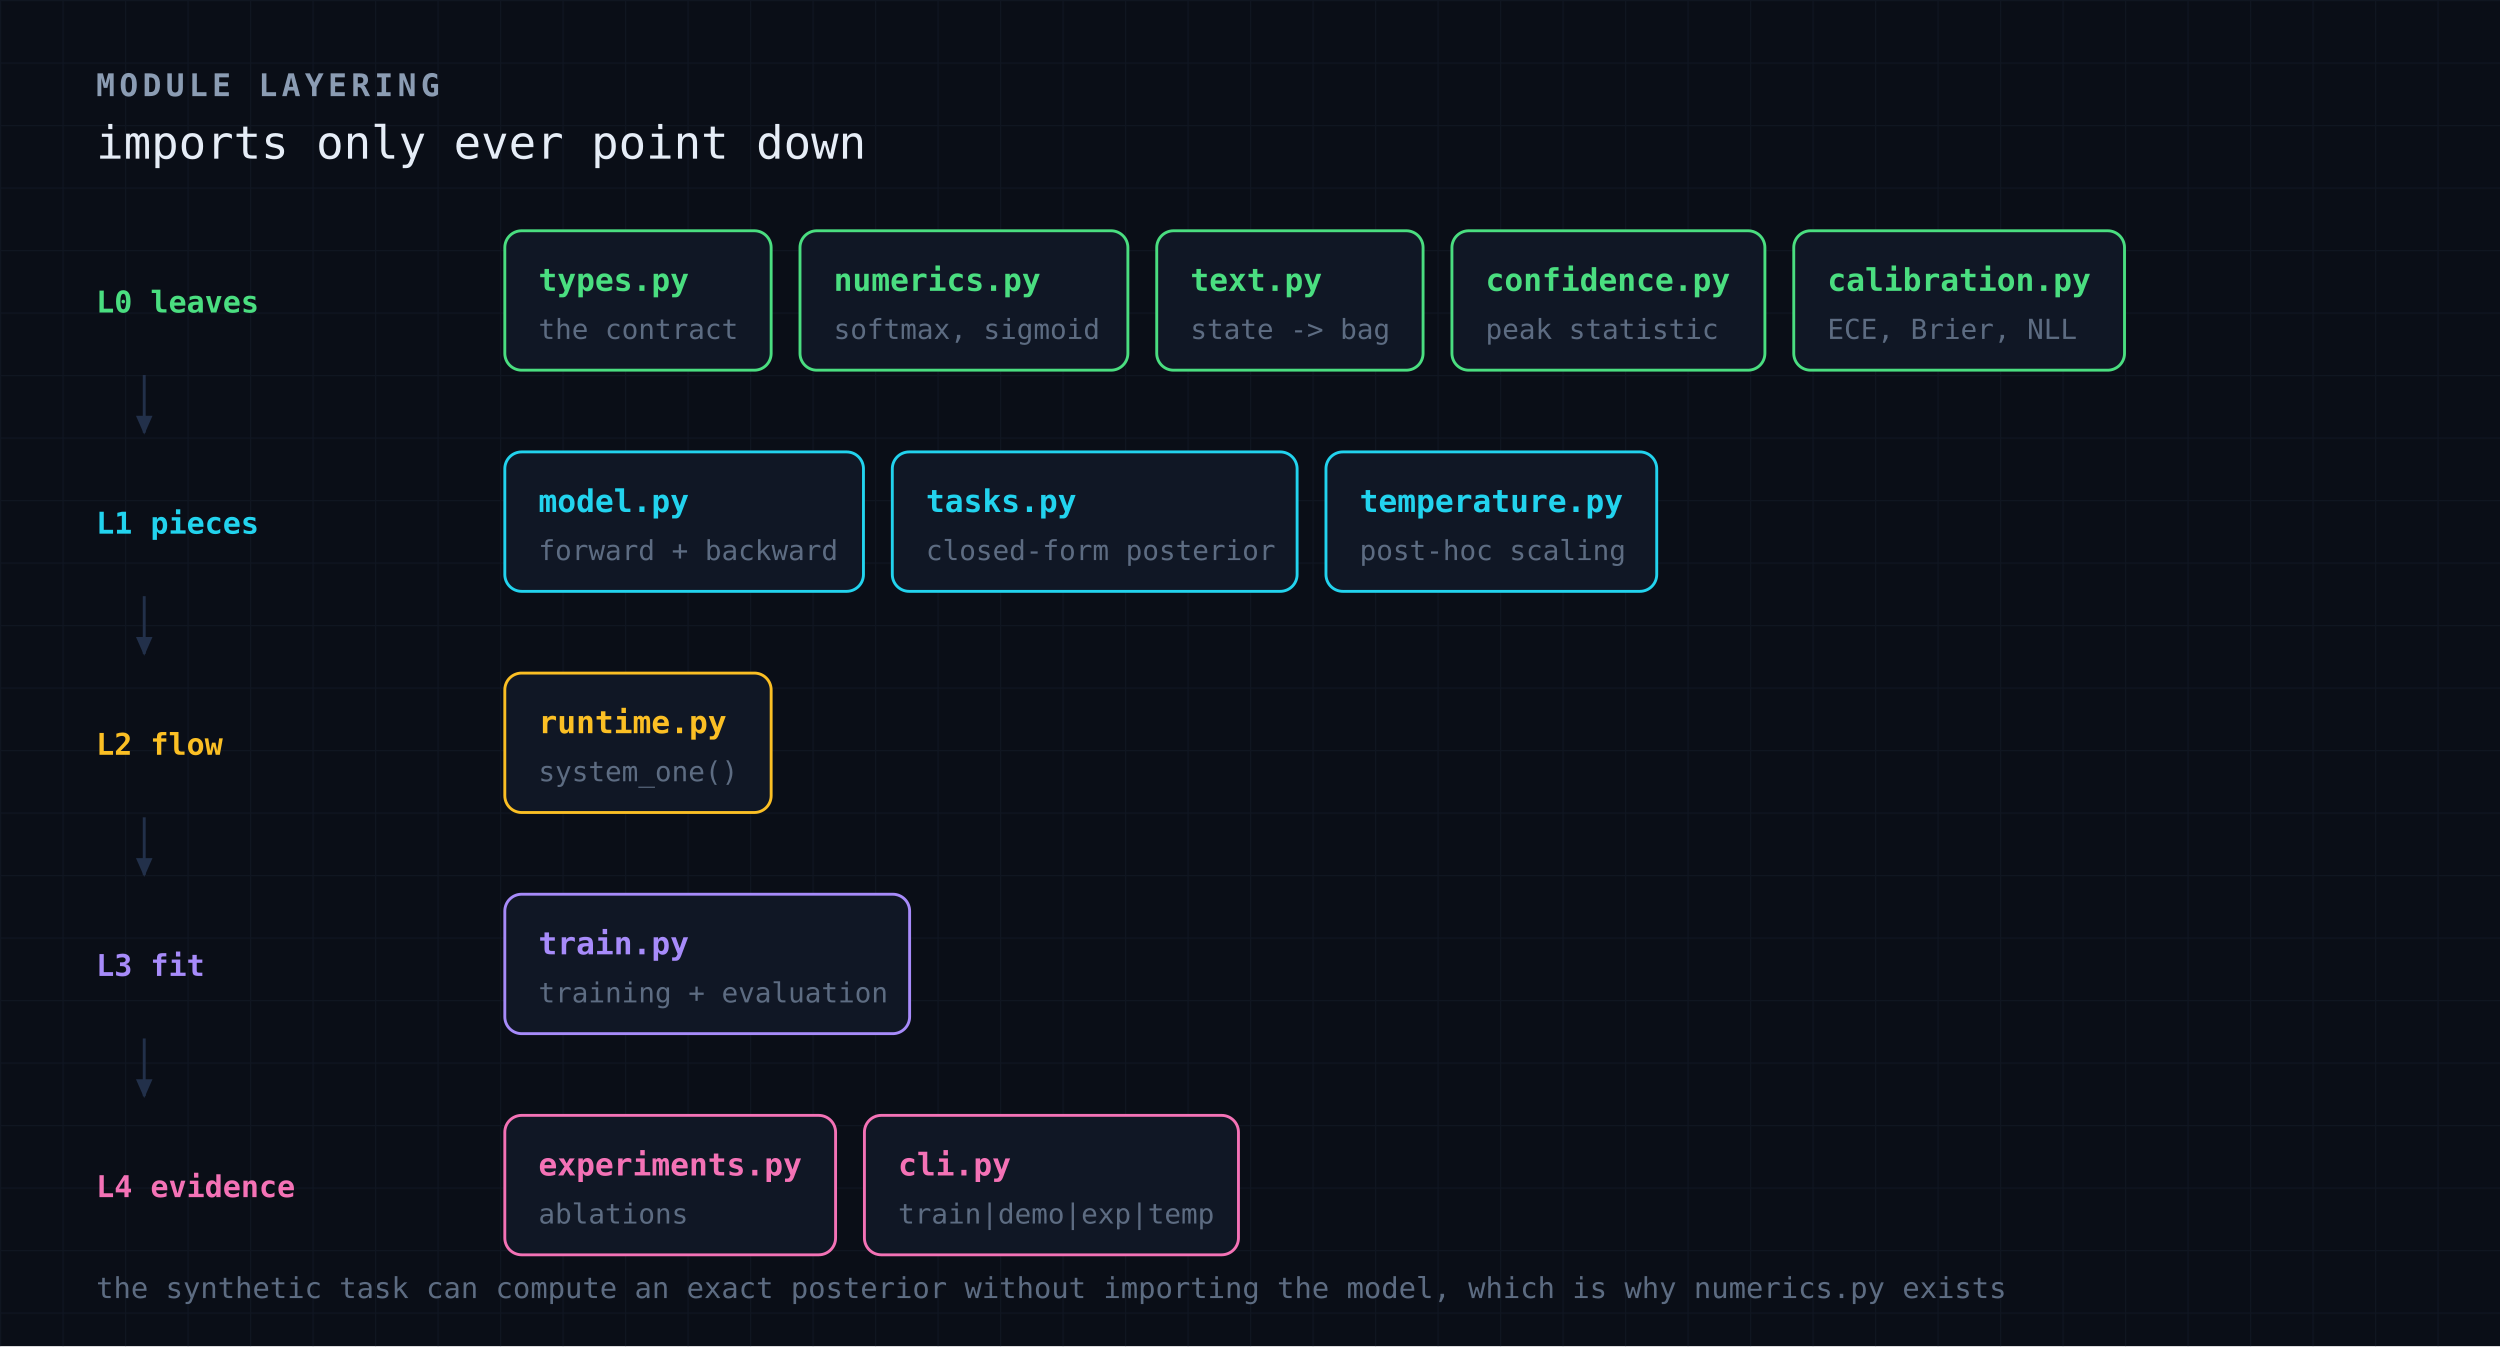
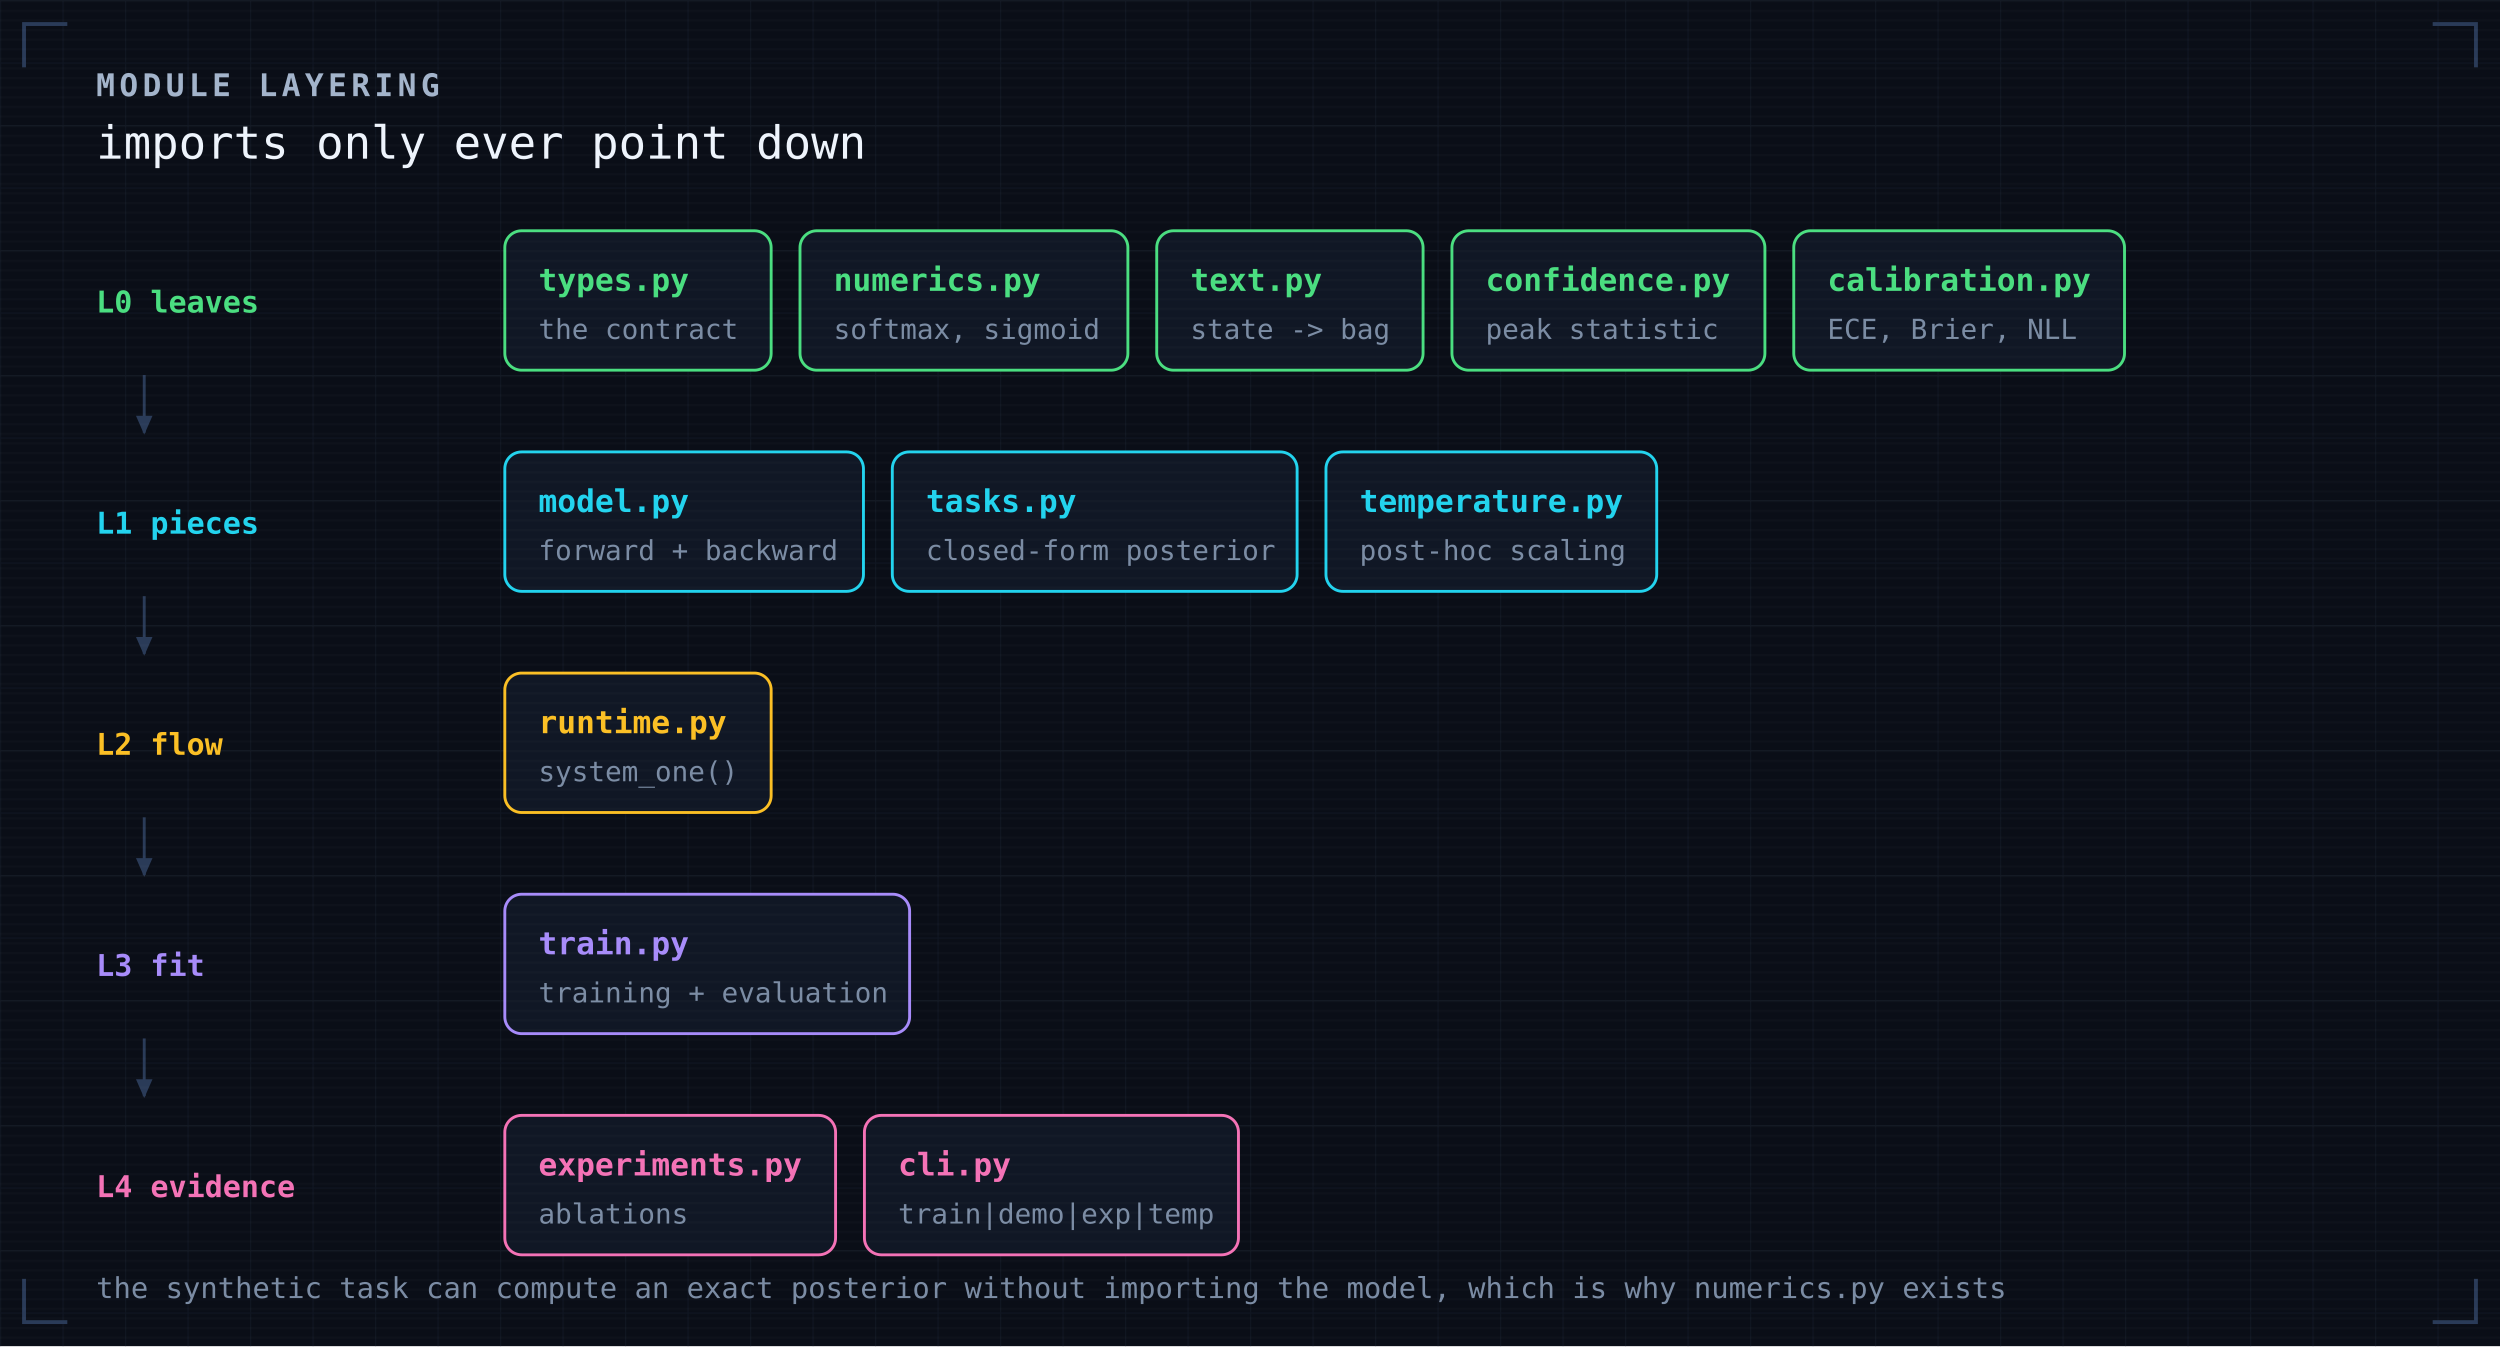
<svg xmlns="http://www.w3.org/2000/svg" viewBox="0 0 1040 560" width="1040" height="560" role="img">
  <defs>
    <pattern id="grid" width="26" height="26" patternUnits="userSpaceOnUse">
      <path d="M 26 0 L 0 0 0 26" fill="none" stroke="#151d2c" stroke-width="1" />
+     </pattern>
+     <pattern id="scan" width="4" height="4" patternUnits="userSpaceOnUse">
+       <rect width="4" height="1" fill="#eef4fc" opacity="0.55" />
    </pattern>
    <filter id="glow" x="-30%" y="-30%" width="160%" height="160%">
      <feGaussianBlur stdDeviation="4" result="b" />
      <feMerge>
        <feMergeNode in="b" />
        <feMergeNode in="SourceGraphic" />
      </feMerge>
    </filter>
-     <marker id="ar-22304a" viewBox="0 0 10 10" refX="9" refY="5" markerWidth="6.5" markerHeight="6.5" orient="auto-start-reverse">
-       <path d="M 0 0.6 L 10 5 L 0 9.4 z" fill="#22304a" />
+     <marker id="ar-2a3b58" viewBox="0 0 10 10" refX="9" refY="5" markerWidth="6.5" markerHeight="6.5" orient="auto-start-reverse">
+       <path d="M 0 0.6 L 10 5 L 0 9.4 z" fill="#2a3b58" />
    </marker>
  </defs>
  <rect width="1040" height="560" fill="#0a0e17" />
  <rect width="1040" height="560" fill="url(#grid)" opacity="0.5" />
-   <text x="40.0" y="40.0" font-family="ui-monospace,SFMono-Regular,Menlo,Consolas,'DejaVu Sans Mono','Liberation Mono',monospace" font-size="13" fill="#8b9cb3" text-anchor="start" font-weight="700" letter-spacing="0.14em">MODULE LAYERING</text>
-   <text x="40.0" y="66.0" font-family="ui-monospace,SFMono-Regular,Menlo,Consolas,'DejaVu Sans Mono','Liberation Mono',monospace" font-size="19" fill="#e6edf7" text-anchor="start" font-weight="400">imports only ever point down</text>
+   <text x="40.0" y="40.0" font-family="ui-monospace,SFMono-Regular,Menlo,Consolas,'DejaVu Sans Mono','Liberation Mono',monospace" font-size="13" fill="#a3b4cb" text-anchor="start" font-weight="700" letter-spacing="0.14em">MODULE LAYERING</text>
+   <text x="40.0" y="66.0" font-family="ui-monospace,SFMono-Regular,Menlo,Consolas,'DejaVu Sans Mono','Liberation Mono',monospace" font-size="19" fill="#eef4fc" text-anchor="start" font-weight="400">imports only ever point down</text>
  <text x="40.0" y="130.0" font-family="ui-monospace,SFMono-Regular,Menlo,Consolas,'DejaVu Sans Mono','Liberation Mono',monospace" font-size="12.5" fill="#4ade80" text-anchor="start" font-weight="700">L0  leaves</text>
  <rect x="210.0" y="96.0" width="110.8" height="58.0" rx="7" fill="#101725" stroke="#4ade80" stroke-width="1.2" />
  <text x="224.0" y="121.0" font-family="ui-monospace,SFMono-Regular,Menlo,Consolas,'DejaVu Sans Mono','Liberation Mono',monospace" font-size="13" fill="#4ade80" text-anchor="start" font-weight="700">types.py</text>
-   <text x="224.0" y="141.0" font-family="ui-monospace,SFMono-Regular,Menlo,Consolas,'DejaVu Sans Mono','Liberation Mono',monospace" font-size="11.5" fill="#5d6c82" text-anchor="start" font-weight="400">the contract</text>
+   <text x="224.0" y="141.0" font-family="ui-monospace,SFMono-Regular,Menlo,Consolas,'DejaVu Sans Mono','Liberation Mono',monospace" font-size="11.5" fill="#7b8ca4" text-anchor="start" font-weight="400">the contract</text>
  <rect x="332.8" y="96.0" width="136.4" height="58.0" rx="7" fill="#101725" stroke="#4ade80" stroke-width="1.2" />
  <text x="346.8" y="121.0" font-family="ui-monospace,SFMono-Regular,Menlo,Consolas,'DejaVu Sans Mono','Liberation Mono',monospace" font-size="13" fill="#4ade80" text-anchor="start" font-weight="700">numerics.py</text>
-   <text x="346.8" y="141.0" font-family="ui-monospace,SFMono-Regular,Menlo,Consolas,'DejaVu Sans Mono','Liberation Mono',monospace" font-size="11.5" fill="#5d6c82" text-anchor="start" font-weight="400">softmax, sigmoid</text>
+   <text x="346.8" y="141.0" font-family="ui-monospace,SFMono-Regular,Menlo,Consolas,'DejaVu Sans Mono','Liberation Mono',monospace" font-size="11.5" fill="#7b8ca4" text-anchor="start" font-weight="400">softmax, sigmoid</text>
  <rect x="481.2" y="96.0" width="110.8" height="58.0" rx="7" fill="#101725" stroke="#4ade80" stroke-width="1.2" />
  <text x="495.2" y="121.0" font-family="ui-monospace,SFMono-Regular,Menlo,Consolas,'DejaVu Sans Mono','Liberation Mono',monospace" font-size="13" fill="#4ade80" text-anchor="start" font-weight="700">text.py</text>
-   <text x="495.2" y="141.0" font-family="ui-monospace,SFMono-Regular,Menlo,Consolas,'DejaVu Sans Mono','Liberation Mono',monospace" font-size="11.5" fill="#5d6c82" text-anchor="start" font-weight="400">state -&gt; bag</text>
+   <text x="495.2" y="141.0" font-family="ui-monospace,SFMono-Regular,Menlo,Consolas,'DejaVu Sans Mono','Liberation Mono',monospace" font-size="11.5" fill="#7b8ca4" text-anchor="start" font-weight="400">state -&gt; bag</text>
  <rect x="604.0" y="96.0" width="130.2" height="58.0" rx="7" fill="#101725" stroke="#4ade80" stroke-width="1.2" />
  <text x="618.0" y="121.0" font-family="ui-monospace,SFMono-Regular,Menlo,Consolas,'DejaVu Sans Mono','Liberation Mono',monospace" font-size="13" fill="#4ade80" text-anchor="start" font-weight="700">confidence.py</text>
-   <text x="618.0" y="141.0" font-family="ui-monospace,SFMono-Regular,Menlo,Consolas,'DejaVu Sans Mono','Liberation Mono',monospace" font-size="11.5" fill="#5d6c82" text-anchor="start" font-weight="400">peak statistic</text>
+   <text x="618.0" y="141.0" font-family="ui-monospace,SFMono-Regular,Menlo,Consolas,'DejaVu Sans Mono','Liberation Mono',monospace" font-size="11.5" fill="#7b8ca4" text-anchor="start" font-weight="400">peak statistic</text>
  <rect x="746.2" y="96.0" width="137.6" height="58.0" rx="7" fill="#101725" stroke="#4ade80" stroke-width="1.2" />
  <text x="760.2" y="121.0" font-family="ui-monospace,SFMono-Regular,Menlo,Consolas,'DejaVu Sans Mono','Liberation Mono',monospace" font-size="13" fill="#4ade80" text-anchor="start" font-weight="700">calibration.py</text>
-   <text x="760.2" y="141.0" font-family="ui-monospace,SFMono-Regular,Menlo,Consolas,'DejaVu Sans Mono','Liberation Mono',monospace" font-size="11.5" fill="#5d6c82" text-anchor="start" font-weight="400">ECE, Brier, NLL</text>
-   <line x1="60.0" y1="156.0" x2="60.0" y2="180.0" stroke="#22304a" stroke-width="1.2" marker-end="url(#ar-22304a)" />
+   <text x="760.2" y="141.0" font-family="ui-monospace,SFMono-Regular,Menlo,Consolas,'DejaVu Sans Mono','Liberation Mono',monospace" font-size="11.5" fill="#7b8ca4" text-anchor="start" font-weight="400">ECE, Brier, NLL</text>
+   <line x1="60.0" y1="156.0" x2="60.0" y2="180.0" stroke="#2a3b58" stroke-width="1.2" marker-end="url(#ar-2a3b58)" />
  <text x="40.0" y="222.0" font-family="ui-monospace,SFMono-Regular,Menlo,Consolas,'DejaVu Sans Mono','Liberation Mono',monospace" font-size="12.5" fill="#22d3ee" text-anchor="start" font-weight="700">L1  pieces</text>
  <rect x="210.0" y="188.0" width="149.2" height="58.0" rx="7" fill="#101725" stroke="#22d3ee" stroke-width="1.2" />
  <text x="224.0" y="213.0" font-family="ui-monospace,SFMono-Regular,Menlo,Consolas,'DejaVu Sans Mono','Liberation Mono',monospace" font-size="13" fill="#22d3ee" text-anchor="start" font-weight="700">model.py</text>
-   <text x="224.0" y="233.0" font-family="ui-monospace,SFMono-Regular,Menlo,Consolas,'DejaVu Sans Mono','Liberation Mono',monospace" font-size="11.5" fill="#5d6c82" text-anchor="start" font-weight="400">forward + backward</text>
+   <text x="224.0" y="233.0" font-family="ui-monospace,SFMono-Regular,Menlo,Consolas,'DejaVu Sans Mono','Liberation Mono',monospace" font-size="11.5" fill="#7b8ca4" text-anchor="start" font-weight="400">forward + backward</text>
  <rect x="371.2" y="188.0" width="168.4" height="58.0" rx="7" fill="#101725" stroke="#22d3ee" stroke-width="1.2" />
  <text x="385.2" y="213.0" font-family="ui-monospace,SFMono-Regular,Menlo,Consolas,'DejaVu Sans Mono','Liberation Mono',monospace" font-size="13" fill="#22d3ee" text-anchor="start" font-weight="700">tasks.py</text>
-   <text x="385.2" y="233.0" font-family="ui-monospace,SFMono-Regular,Menlo,Consolas,'DejaVu Sans Mono','Liberation Mono',monospace" font-size="11.5" fill="#5d6c82" text-anchor="start" font-weight="400">closed-form posterior</text>
+   <text x="385.2" y="233.0" font-family="ui-monospace,SFMono-Regular,Menlo,Consolas,'DejaVu Sans Mono','Liberation Mono',monospace" font-size="11.5" fill="#7b8ca4" text-anchor="start" font-weight="400">closed-form posterior</text>
  <rect x="551.6" y="188.0" width="137.6" height="58.0" rx="7" fill="#101725" stroke="#22d3ee" stroke-width="1.2" />
  <text x="565.6" y="213.0" font-family="ui-monospace,SFMono-Regular,Menlo,Consolas,'DejaVu Sans Mono','Liberation Mono',monospace" font-size="13" fill="#22d3ee" text-anchor="start" font-weight="700">temperature.py</text>
-   <text x="565.6" y="233.0" font-family="ui-monospace,SFMono-Regular,Menlo,Consolas,'DejaVu Sans Mono','Liberation Mono',monospace" font-size="11.5" fill="#5d6c82" text-anchor="start" font-weight="400">post-hoc scaling</text>
-   <line x1="60.0" y1="248.0" x2="60.0" y2="272.0" stroke="#22304a" stroke-width="1.2" marker-end="url(#ar-22304a)" />
+   <text x="565.6" y="233.0" font-family="ui-monospace,SFMono-Regular,Menlo,Consolas,'DejaVu Sans Mono','Liberation Mono',monospace" font-size="11.5" fill="#7b8ca4" text-anchor="start" font-weight="400">post-hoc scaling</text>
+   <line x1="60.0" y1="248.0" x2="60.0" y2="272.0" stroke="#2a3b58" stroke-width="1.2" marker-end="url(#ar-2a3b58)" />
  <text x="40.0" y="314.0" font-family="ui-monospace,SFMono-Regular,Menlo,Consolas,'DejaVu Sans Mono','Liberation Mono',monospace" font-size="12.5" fill="#fbbf24" text-anchor="start" font-weight="700">L2  flow</text>
  <rect x="210.0" y="280.0" width="110.8" height="58.0" rx="7" fill="#101725" stroke="#fbbf24" stroke-width="1.2" />
  <text x="224.0" y="305.0" font-family="ui-monospace,SFMono-Regular,Menlo,Consolas,'DejaVu Sans Mono','Liberation Mono',monospace" font-size="13" fill="#fbbf24" text-anchor="start" font-weight="700">runtime.py</text>
-   <text x="224.0" y="325.0" font-family="ui-monospace,SFMono-Regular,Menlo,Consolas,'DejaVu Sans Mono','Liberation Mono',monospace" font-size="11.5" fill="#5d6c82" text-anchor="start" font-weight="400">system_one()</text>
-   <line x1="60.0" y1="340.0" x2="60.0" y2="364.0" stroke="#22304a" stroke-width="1.2" marker-end="url(#ar-22304a)" />
+   <text x="224.0" y="325.0" font-family="ui-monospace,SFMono-Regular,Menlo,Consolas,'DejaVu Sans Mono','Liberation Mono',monospace" font-size="11.5" fill="#7b8ca4" text-anchor="start" font-weight="400">system_one()</text>
+   <line x1="60.0" y1="340.0" x2="60.0" y2="364.0" stroke="#2a3b58" stroke-width="1.2" marker-end="url(#ar-2a3b58)" />
  <text x="40.0" y="406.0" font-family="ui-monospace,SFMono-Regular,Menlo,Consolas,'DejaVu Sans Mono','Liberation Mono',monospace" font-size="12.5" fill="#a78bfa" text-anchor="start" font-weight="700">L3  fit</text>
  <rect x="210.0" y="372.0" width="168.4" height="58.0" rx="7" fill="#101725" stroke="#a78bfa" stroke-width="1.2" />
  <text x="224.0" y="397.0" font-family="ui-monospace,SFMono-Regular,Menlo,Consolas,'DejaVu Sans Mono','Liberation Mono',monospace" font-size="13" fill="#a78bfa" text-anchor="start" font-weight="700">train.py</text>
-   <text x="224.0" y="417.0" font-family="ui-monospace,SFMono-Regular,Menlo,Consolas,'DejaVu Sans Mono','Liberation Mono',monospace" font-size="11.5" fill="#5d6c82" text-anchor="start" font-weight="400">training + evaluation</text>
-   <line x1="60.0" y1="432.0" x2="60.0" y2="456.0" stroke="#22304a" stroke-width="1.2" marker-end="url(#ar-22304a)" />
+   <text x="224.0" y="417.0" font-family="ui-monospace,SFMono-Regular,Menlo,Consolas,'DejaVu Sans Mono','Liberation Mono',monospace" font-size="11.5" fill="#7b8ca4" text-anchor="start" font-weight="400">training + evaluation</text>
+   <line x1="60.0" y1="432.0" x2="60.0" y2="456.0" stroke="#2a3b58" stroke-width="1.2" marker-end="url(#ar-2a3b58)" />
  <text x="40.0" y="498.0" font-family="ui-monospace,SFMono-Regular,Menlo,Consolas,'DejaVu Sans Mono','Liberation Mono',monospace" font-size="12.5" fill="#f472b6" text-anchor="start" font-weight="700">L4  evidence</text>
  <rect x="210.0" y="464.0" width="137.6" height="58.0" rx="7" fill="#101725" stroke="#f472b6" stroke-width="1.2" />
  <text x="224.0" y="489.0" font-family="ui-monospace,SFMono-Regular,Menlo,Consolas,'DejaVu Sans Mono','Liberation Mono',monospace" font-size="13" fill="#f472b6" text-anchor="start" font-weight="700">experiments.py</text>
-   <text x="224.0" y="509.0" font-family="ui-monospace,SFMono-Regular,Menlo,Consolas,'DejaVu Sans Mono','Liberation Mono',monospace" font-size="11.5" fill="#5d6c82" text-anchor="start" font-weight="400">ablations</text>
+   <text x="224.0" y="509.0" font-family="ui-monospace,SFMono-Regular,Menlo,Consolas,'DejaVu Sans Mono','Liberation Mono',monospace" font-size="11.5" fill="#7b8ca4" text-anchor="start" font-weight="400">ablations</text>
  <rect x="359.6" y="464.0" width="155.6" height="58.0" rx="7" fill="#101725" stroke="#f472b6" stroke-width="1.2" />
  <text x="373.6" y="489.0" font-family="ui-monospace,SFMono-Regular,Menlo,Consolas,'DejaVu Sans Mono','Liberation Mono',monospace" font-size="13" fill="#f472b6" text-anchor="start" font-weight="700">cli.py</text>
-   <text x="373.6" y="509.0" font-family="ui-monospace,SFMono-Regular,Menlo,Consolas,'DejaVu Sans Mono','Liberation Mono',monospace" font-size="11.5" fill="#5d6c82" text-anchor="start" font-weight="400">train|demo|exp|temp</text>
-   <text x="40.0" y="540.0" font-family="ui-monospace,SFMono-Regular,Menlo,Consolas,'DejaVu Sans Mono','Liberation Mono',monospace" font-size="12" fill="#5d6c82" text-anchor="start" font-weight="400">the synthetic task can compute an exact posterior without importing the model, which is why numerics.py exists</text>
+   <text x="373.6" y="509.0" font-family="ui-monospace,SFMono-Regular,Menlo,Consolas,'DejaVu Sans Mono','Liberation Mono',monospace" font-size="11.5" fill="#7b8ca4" text-anchor="start" font-weight="400">train|demo|exp|temp</text>
+   <text x="40.0" y="540.0" font-family="ui-monospace,SFMono-Regular,Menlo,Consolas,'DejaVu Sans Mono','Liberation Mono',monospace" font-size="12" fill="#7b8ca4" text-anchor="start" font-weight="400">the synthetic task can compute an exact posterior without importing the model, which is why numerics.py exists</text>
+   <path d="M 10.0 28.0 L 10.0 10.0 L 28.0 10.0" fill="none" stroke="#2a3b58" stroke-width="1.6" />
+   <path d="M 10.0 532.0 L 10.0 550.0 L 28.0 550.0" fill="none" stroke="#2a3b58" stroke-width="1.6" />
+   <path d="M 1030.0 28.0 L 1030.0 10.0 L 1012.0 10.0" fill="none" stroke="#2a3b58" stroke-width="1.6" />
+   <path d="M 1030.0 532.0 L 1030.0 550.0 L 1012.0 550.0" fill="none" stroke="#2a3b58" stroke-width="1.6" />
+   <rect x="0.0" y="0.0" width="1040.0" height="560.0" fill="url(#scan)" opacity="0.03" />
</svg>
